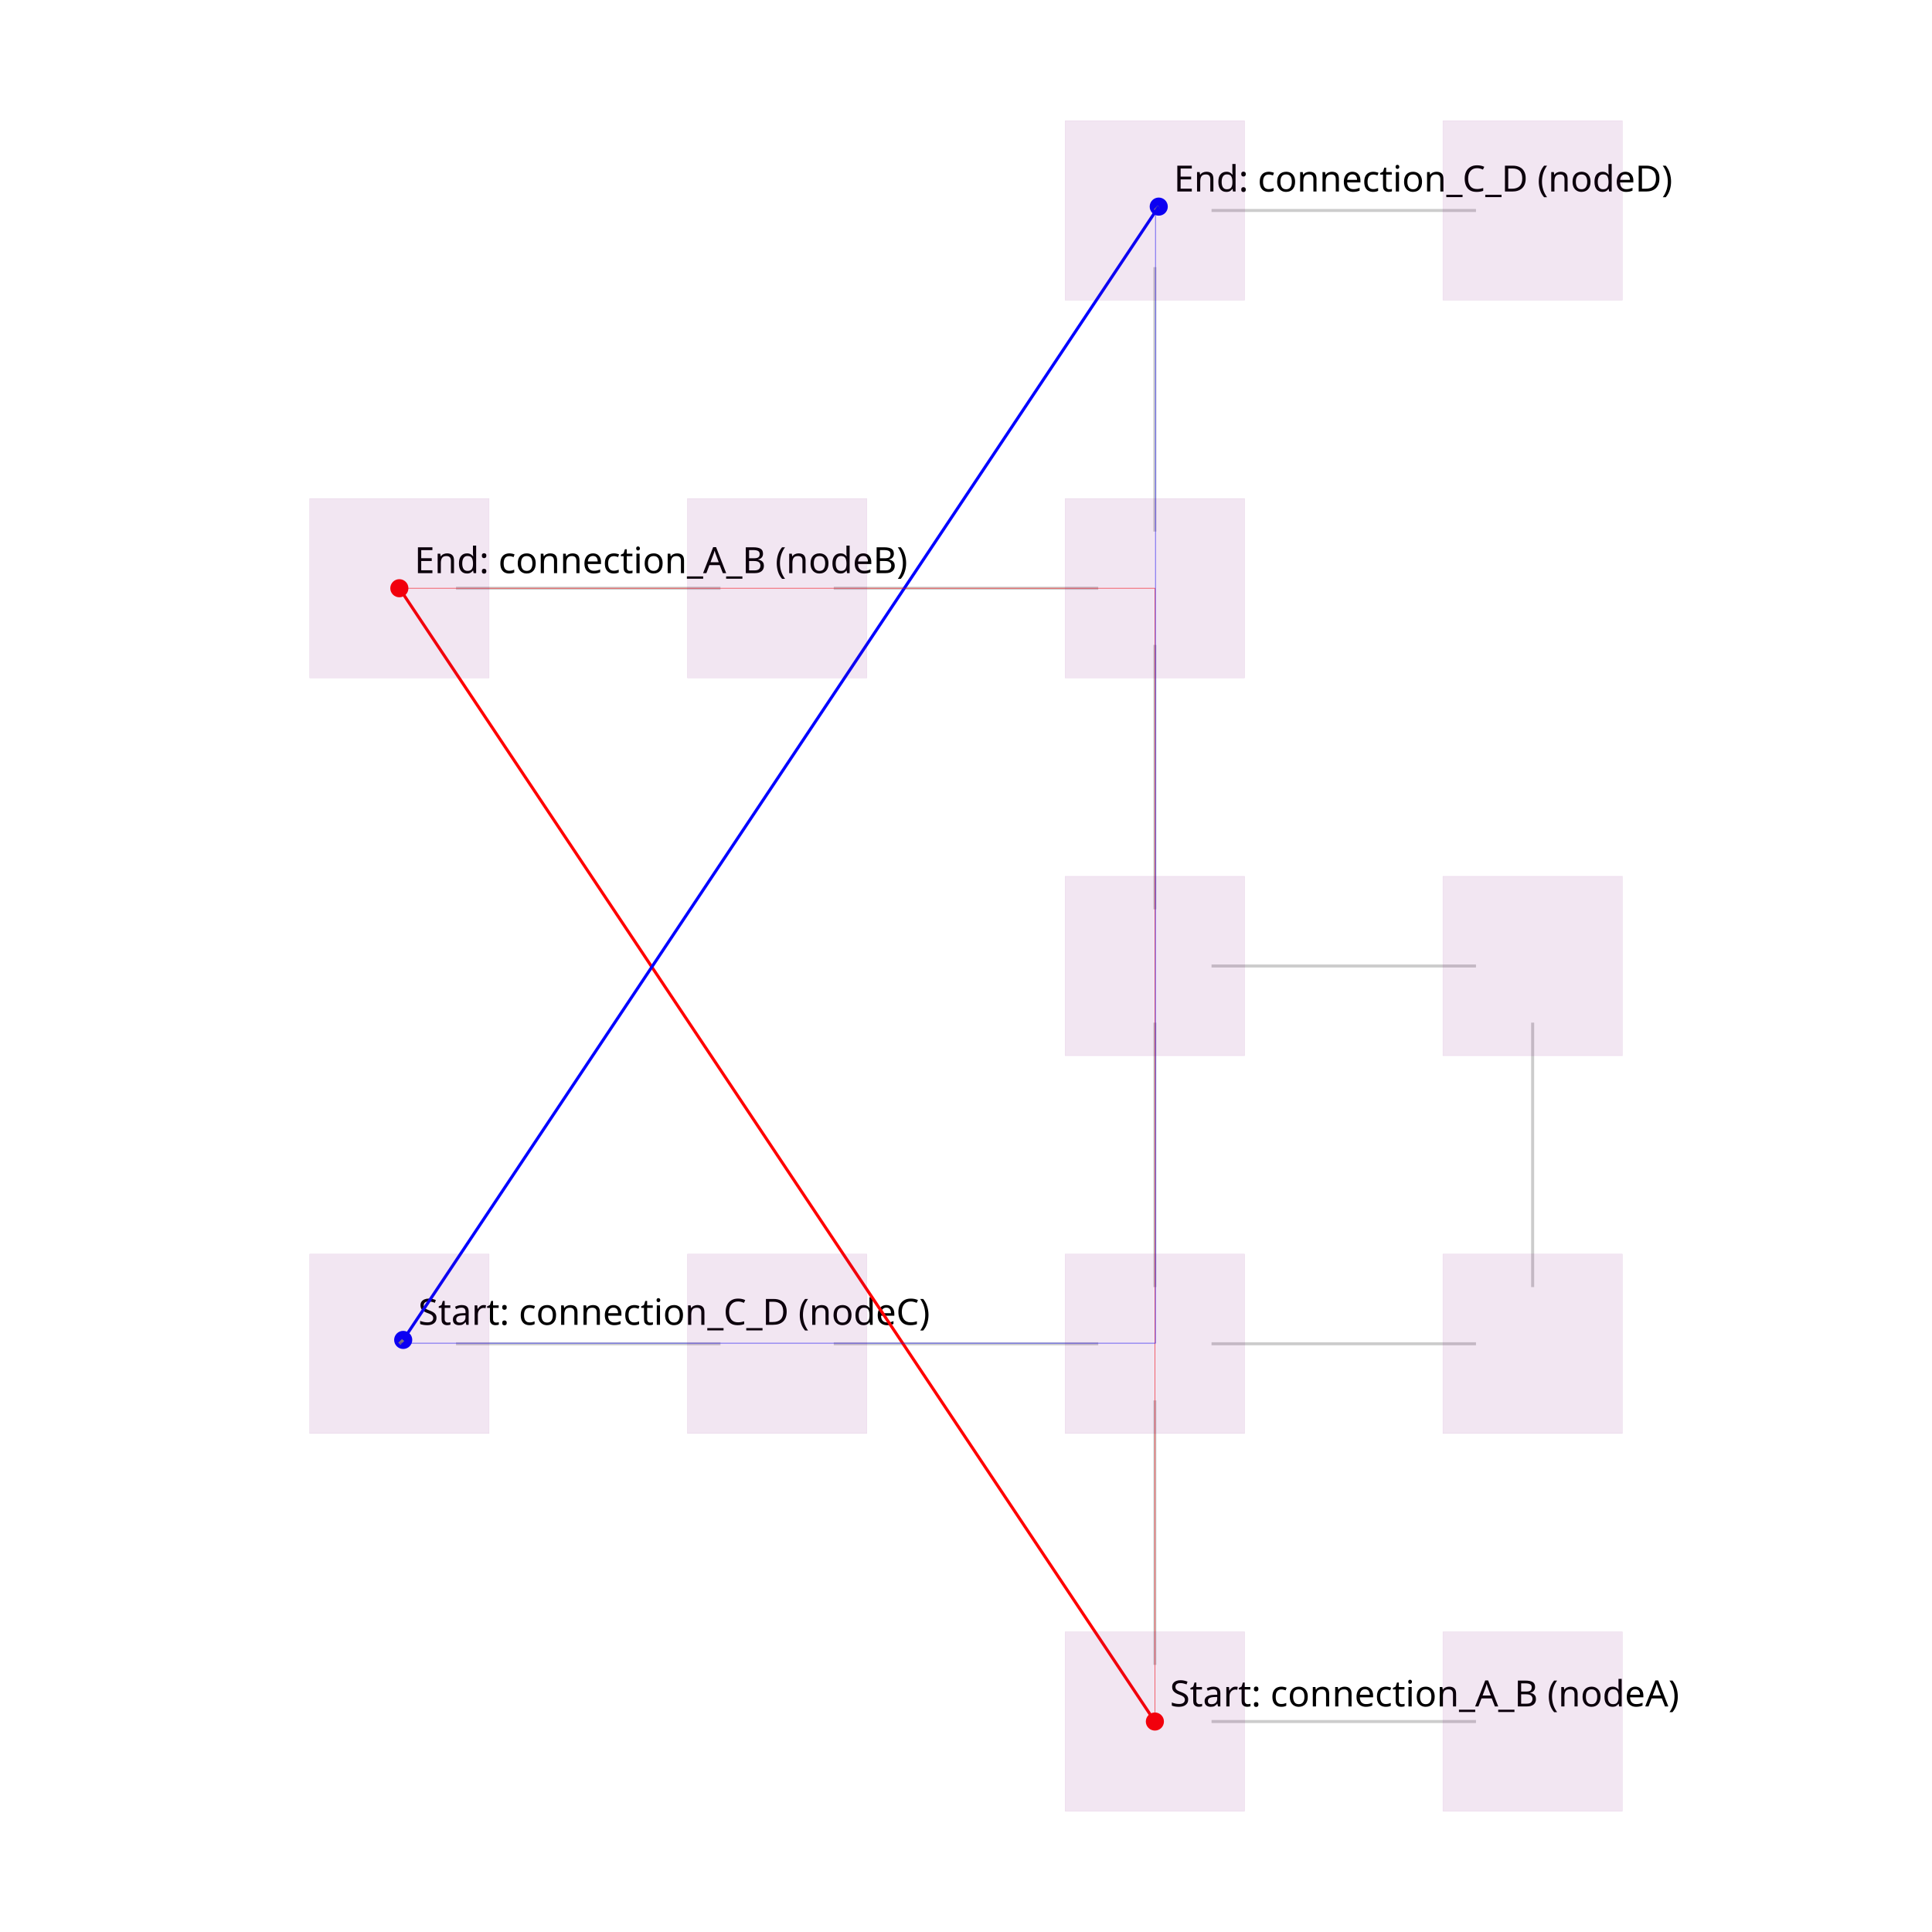
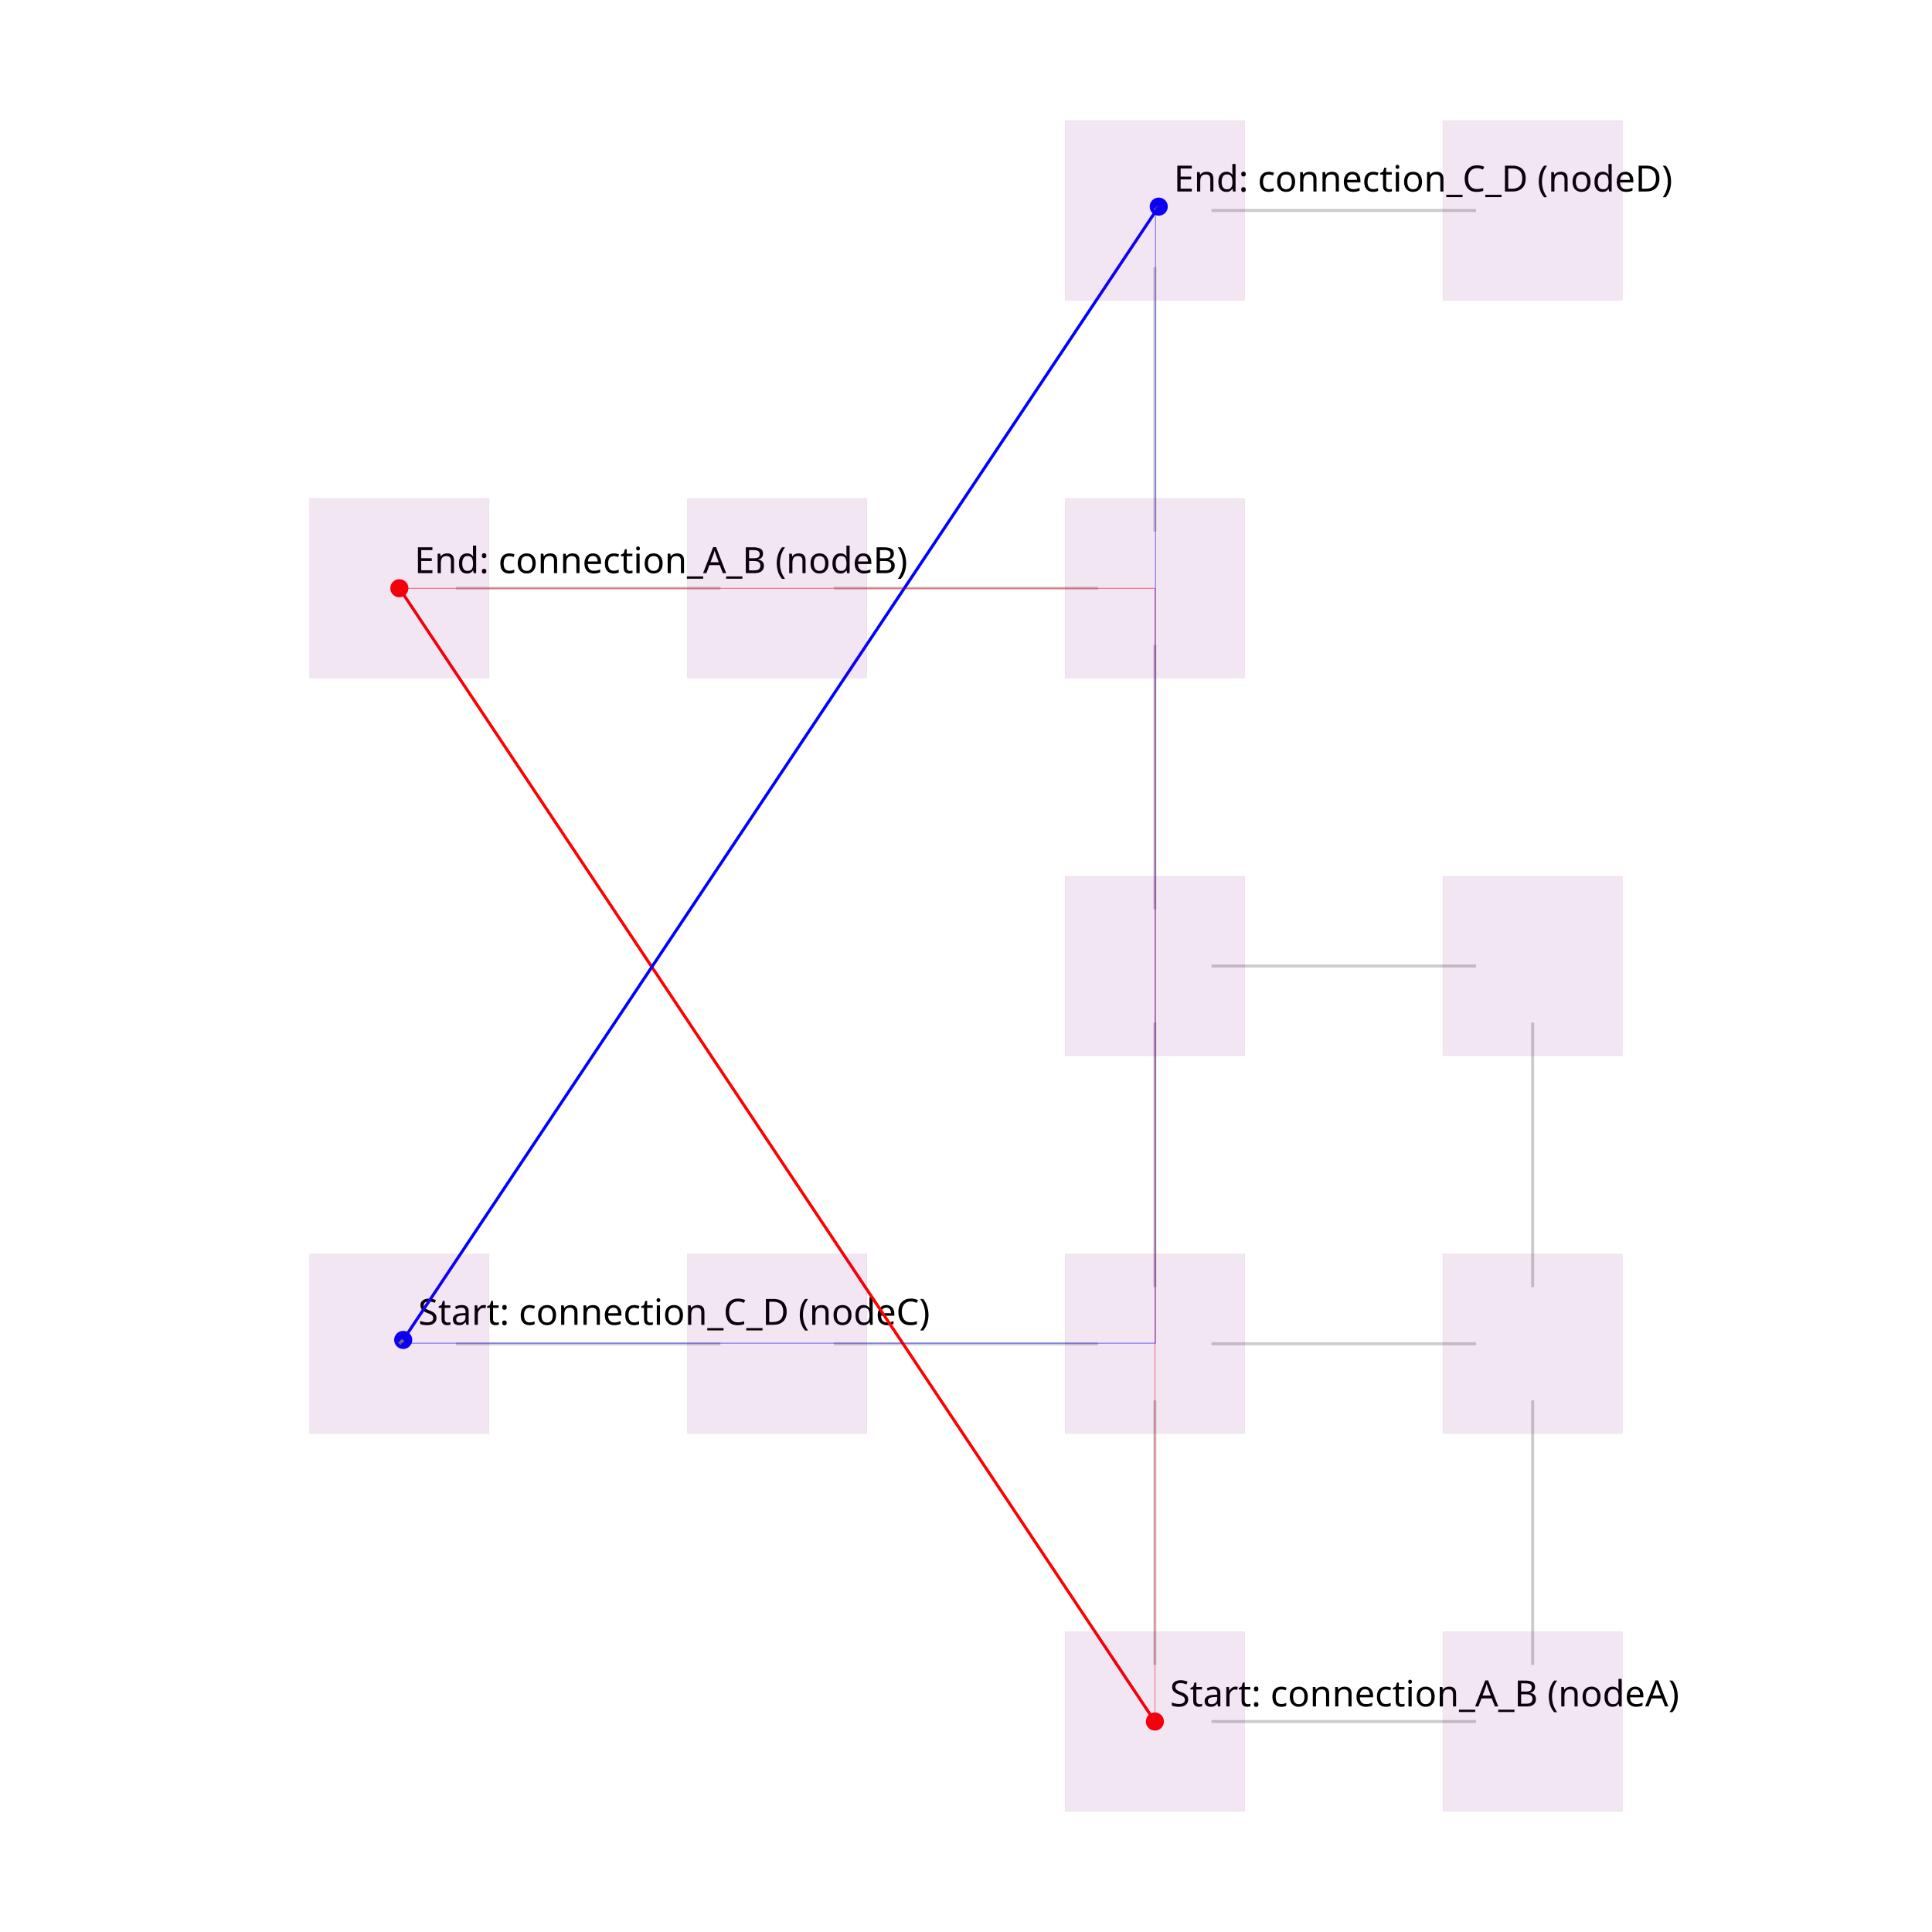
<svg xmlns="http://www.w3.org/2000/svg" width="640" height="640" viewBox="0 0 640 640">
  <g>
    <circle data-type="point" data-label="Start: connection_A_B (nodeA)" data-x="50" data-y="10" cx="382.57" cy="570.279" r="3" fill="red" />
    <text x="387.57" y="565.279" font-family="sans-serif" font-size="12">Start: connection_A_B
      (nodeA)</text>
  </g>
  <g>
    <circle data-type="point" data-label="End: connection_A_B (nodeB)" data-x="10" data-y="70" cx="132.291" cy="194.86" r="3" fill="red" />
    <text x="137.291" y="189.86" font-family="sans-serif" font-size="12">End: connection_A_B
      (nodeB)</text>
  </g>
  <g>
    <circle data-type="point" data-label="Start: connection_C_D (nodeC)" data-x="10.204" data-y="30.204" cx="133.567" cy="443.863" r="3" fill="blue" />
    <text x="138.567" y="438.863" font-family="sans-serif" font-size="12">Start: connection_C_D
      (nodeC)</text>
  </g>
  <g>
    <circle data-type="point" data-label="End: connection_C_D (nodeD)" data-x="50.204" data-y="90.204" cx="383.846" cy="68.444" r="3" fill="blue" />
    <text x="388.846" y="63.444" font-family="sans-serif" font-size="12">End: connection_C_D
      (nodeD)</text>
  </g>
  <polyline data-points="53,10 67,10" data-type="line" points="401.341,570.279 488.939,570.279" fill="none" stroke="rgba(0, 0, 0, 0.2)" stroke-width="1" />
+   <polyline data-points="70,13 70,27" data-type="line" points="507.709,551.508 507.709,463.911" fill="none" stroke="rgba(0, 0, 0, 0.2)" stroke-width="1" />
  <polyline data-points="50,13 50,27" data-type="line" points="382.57,551.508 382.57,463.911" fill="none" stroke="rgba(0, 0, 0, 0.2)" stroke-width="1" />
  <polyline data-points="13,30 27,30" data-type="line" points="151.061,445.14 238.659,445.14" fill="none" stroke="rgba(0, 0, 0, 0.2)" stroke-width="1" />
  <polyline data-points="33,30 47,30" data-type="line" points="276.201,445.14 363.799,445.14" fill="none" stroke="rgba(0, 0, 0, 0.2)" stroke-width="1" />
  <polyline data-points="53,30 67,30" data-type="line" points="401.341,445.14 488.939,445.14" fill="none" stroke="rgba(0, 0, 0, 0.2)" stroke-width="1" />
  <polyline data-points="50,33 50,47" data-type="line" points="382.57,426.369 382.57,338.771" fill="none" stroke="rgba(0, 0, 0, 0.2)" stroke-width="1" />
  <polyline data-points="70,33 70,47" data-type="line" points="507.709,426.369 507.709,338.771" fill="none" stroke="rgba(0, 0, 0, 0.2)" stroke-width="1" />
  <polyline data-points="53,50 67,50" data-type="line" points="401.341,320 488.939,320" fill="none" stroke="rgba(0, 0, 0, 0.2)" stroke-width="1" />
  <polyline data-points="50,53 50,67" data-type="line" points="382.57,301.229 382.57,213.631" fill="none" stroke="rgba(0, 0, 0, 0.2)" stroke-width="1" />
  <polyline data-points="13,70 27,70" data-type="line" points="151.061,194.86 238.659,194.86" fill="none" stroke="rgba(0, 0, 0, 0.2)" stroke-width="1" />
  <polyline data-points="33,70 47,70" data-type="line" points="276.201,194.86 363.799,194.86" fill="none" stroke="rgba(0, 0, 0, 0.2)" stroke-width="1" />
  <polyline data-points="50,73 50,87" data-type="line" points="382.57,176.089 382.57,88.492" fill="none" stroke="rgba(0, 0, 0, 0.2)" stroke-width="1" />
  <polyline data-points="53,90 67,90" data-type="line" points="401.341,69.721 488.939,69.721" fill="none" stroke="rgba(0, 0, 0, 0.2)" stroke-width="1" />
  <polyline data-points="50,10 50,10" data-type="line" points="382.57,570.279 382.57,570.279" fill="none" stroke="gray" stroke-width="1" />
  <polyline data-points="10,70 10,70" data-type="line" points="132.291,194.86 132.291,194.86" fill="none" stroke="gray" stroke-width="1" />
  <polyline data-points="50,10 10,70" data-type="line" points="382.57,570.279 132.291,194.86" fill="none" stroke="red" stroke-width="1" />
  <polyline data-points="10,30 10.204,30.204" data-type="line" points="132.291,445.14 133.567,443.863" fill="none" stroke="gray" stroke-width="1" />
  <polyline data-points="50,90 50.204,90.204" data-type="line" points="382.57,69.721 383.846,68.444" fill="none" stroke="gray" stroke-width="1" />
  <polyline data-points="10.204,30.204 50.204,90.204" data-type="line" points="133.567,443.863 383.846,68.444" fill="none" stroke="blue" stroke-width="1" />
  <polyline data-points="50,10 50,30 50,50 50,70 30,70 10,70" data-type="line" points="382.57,570.279 382.57,445.14 382.57,320 382.57,194.86 257.43,194.86 132.291,194.86" fill="none" stroke="rgba(255,0,0,0.8)" stroke-width="0.188" />
  <polyline data-points="10.0306,30.0306 30.0306,30.0306 50.0306,30.0306 50.0306,50.0306 50.0306,70.0306 50.0306,90.0306" data-type="line" points="132.482,444.948 257.622,444.948 382.761,444.948 382.761,319.809 382.761,194.669 382.761,69.529" fill="none" stroke="rgba(0,0,255,0.8)" stroke-width="0.188" />
  <rect data-type="rect" data-label="" data-x="50" data-y="10" x="352.849" y="540.559" width="59.441" height="59.441" fill="rgba(128, 0, 128, 0.1)" stroke="rgba(128, 0, 128, 0.1)" stroke-width="0.16" />
  <rect data-type="rect" data-label="" data-x="70" data-y="10" x="477.989" y="540.559" width="59.441" height="59.441" fill="rgba(128, 0, 128, 0.1)" stroke="rgba(128, 0, 128, 0.1)" stroke-width="0.16" />
  <rect data-type="rect" data-label="" data-x="10" data-y="30" x="102.57" y="415.419" width="59.441" height="59.441" fill="rgba(128, 0, 128, 0.1)" stroke="rgba(128, 0, 128, 0.1)" stroke-width="0.16" />
  <rect data-type="rect" data-label="" data-x="30" data-y="30" x="227.709" y="415.419" width="59.441" height="59.441" fill="rgba(128, 0, 128, 0.1)" stroke="rgba(128, 0, 128, 0.1)" stroke-width="0.16" />
  <rect data-type="rect" data-label="" data-x="50" data-y="30" x="352.849" y="415.419" width="59.441" height="59.441" fill="rgba(128, 0, 128, 0.1)" stroke="rgba(128, 0, 128, 0.1)" stroke-width="0.16" />
  <rect data-type="rect" data-label="" data-x="70" data-y="30" x="477.989" y="415.419" width="59.441" height="59.441" fill="rgba(128, 0, 128, 0.1)" stroke="rgba(128, 0, 128, 0.1)" stroke-width="0.16" />
  <rect data-type="rect" data-label="" data-x="50" data-y="50" x="352.849" y="290.279" width="59.441" height="59.441" fill="rgba(128, 0, 128, 0.1)" stroke="rgba(128, 0, 128, 0.1)" stroke-width="0.16" />
  <rect data-type="rect" data-label="" data-x="70" data-y="50" x="477.989" y="290.279" width="59.441" height="59.441" fill="rgba(128, 0, 128, 0.1)" stroke="rgba(128, 0, 128, 0.1)" stroke-width="0.16" />
  <rect data-type="rect" data-label="" data-x="10" data-y="70" x="102.57" y="165.14" width="59.441" height="59.441" fill="rgba(128, 0, 128, 0.1)" stroke="rgba(128, 0, 128, 0.1)" stroke-width="0.16" />
  <rect data-type="rect" data-label="" data-x="30" data-y="70" x="227.709" y="165.14" width="59.441" height="59.441" fill="rgba(128, 0, 128, 0.1)" stroke="rgba(128, 0, 128, 0.1)" stroke-width="0.16" />
  <rect data-type="rect" data-label="" data-x="50" data-y="70" x="352.849" y="165.14" width="59.441" height="59.441" fill="rgba(128, 0, 128, 0.1)" stroke="rgba(128, 0, 128, 0.1)" stroke-width="0.16" />
  <rect data-type="rect" data-label="" data-x="50" data-y="90" x="352.849" y="40" width="59.441" height="59.441" fill="rgba(128, 0, 128, 0.1)" stroke="rgba(128, 0, 128, 0.1)" stroke-width="0.16" />
  <rect data-type="rect" data-label="" data-x="70" data-y="90" x="477.989" y="40" width="59.441" height="59.441" fill="rgba(128, 0, 128, 0.1)" stroke="rgba(128, 0, 128, 0.1)" stroke-width="0.16" />
  <g id="crosshair" style="display: none">
    <line id="crosshair-h" y1="0" y2="640" stroke="#666" stroke-width="0.5" />
    <line id="crosshair-v" x1="0" x2="640" stroke="#666" stroke-width="0.5" />
    <text id="coordinates" font-family="monospace" font-size="12" fill="#666" />
  </g>
</svg>
